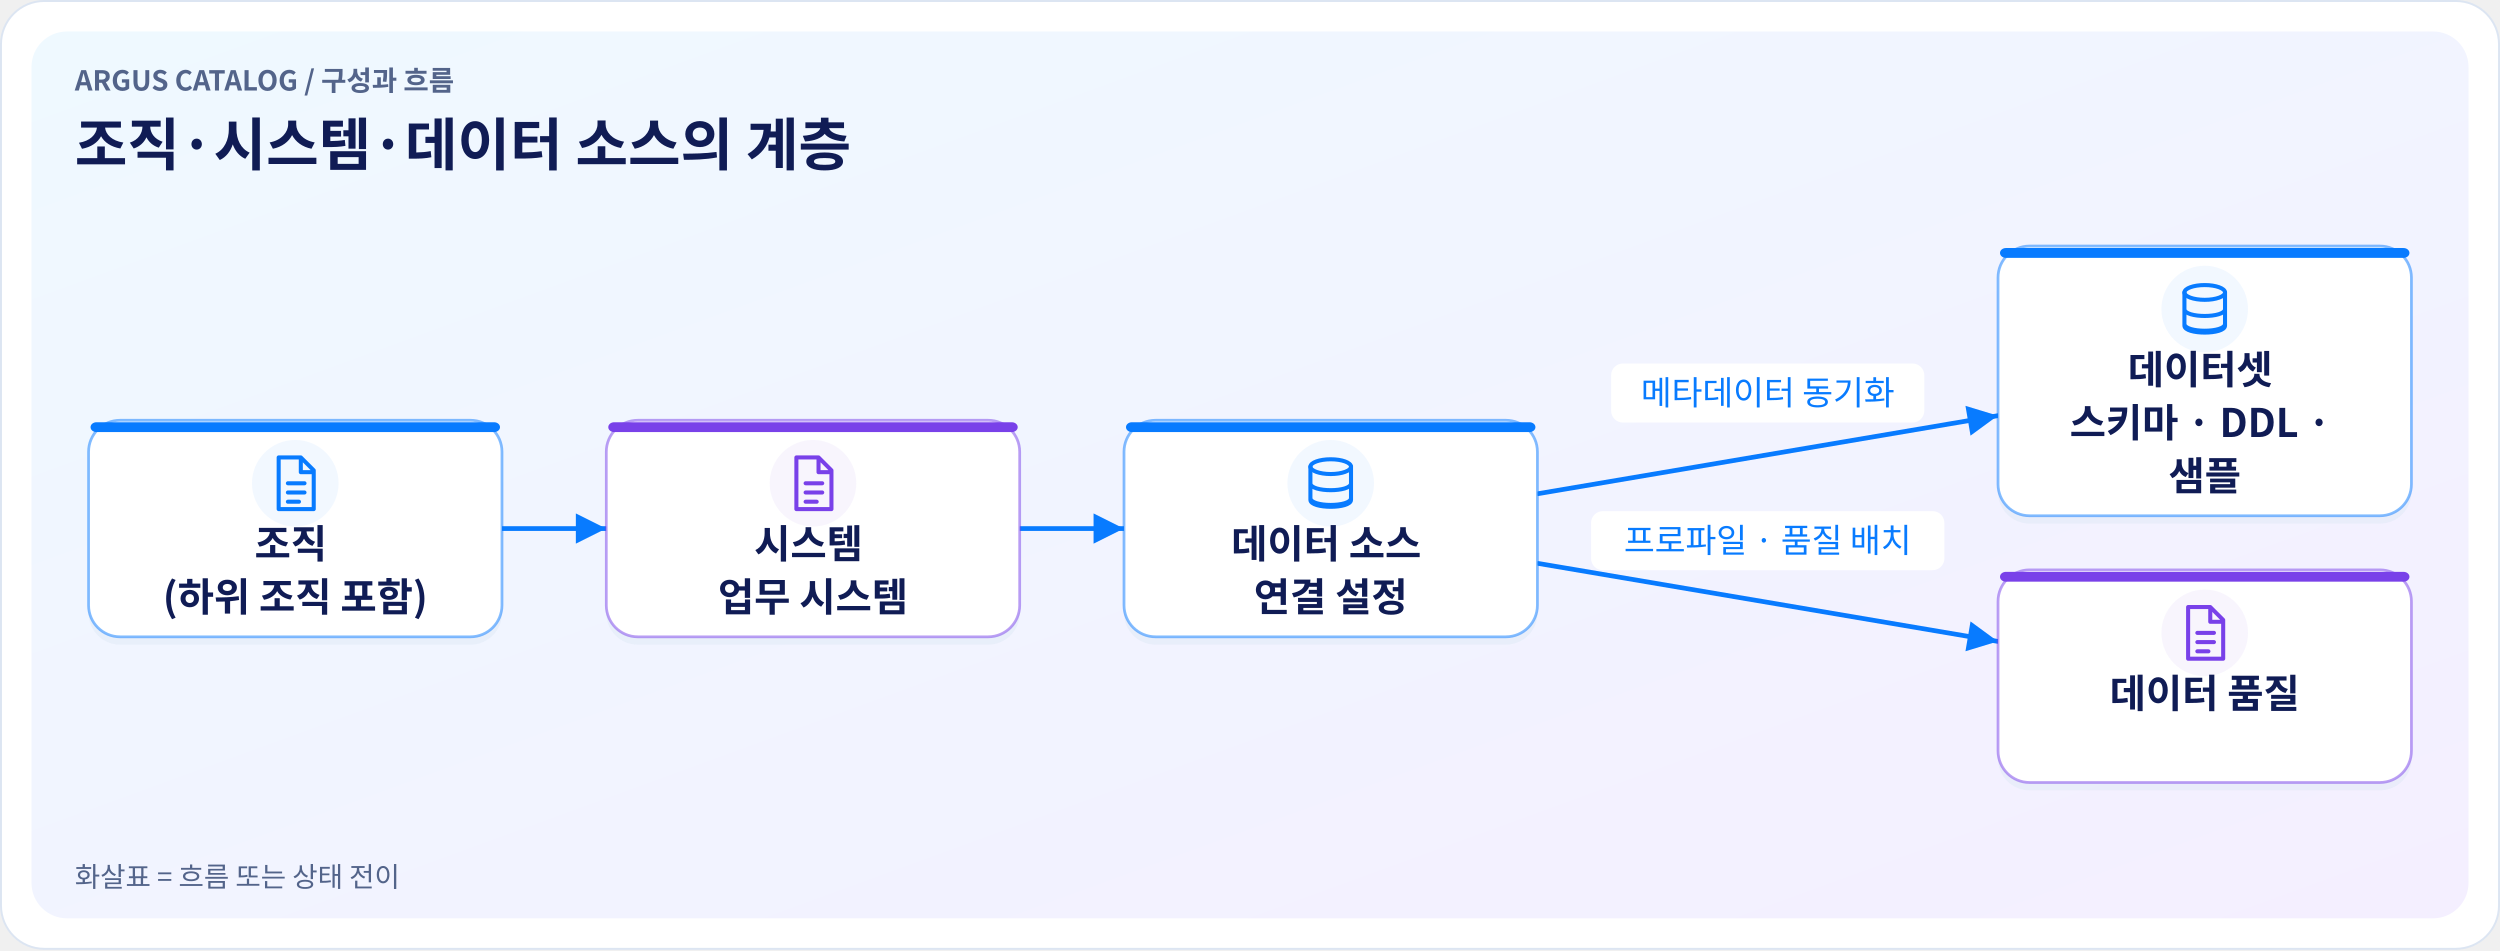
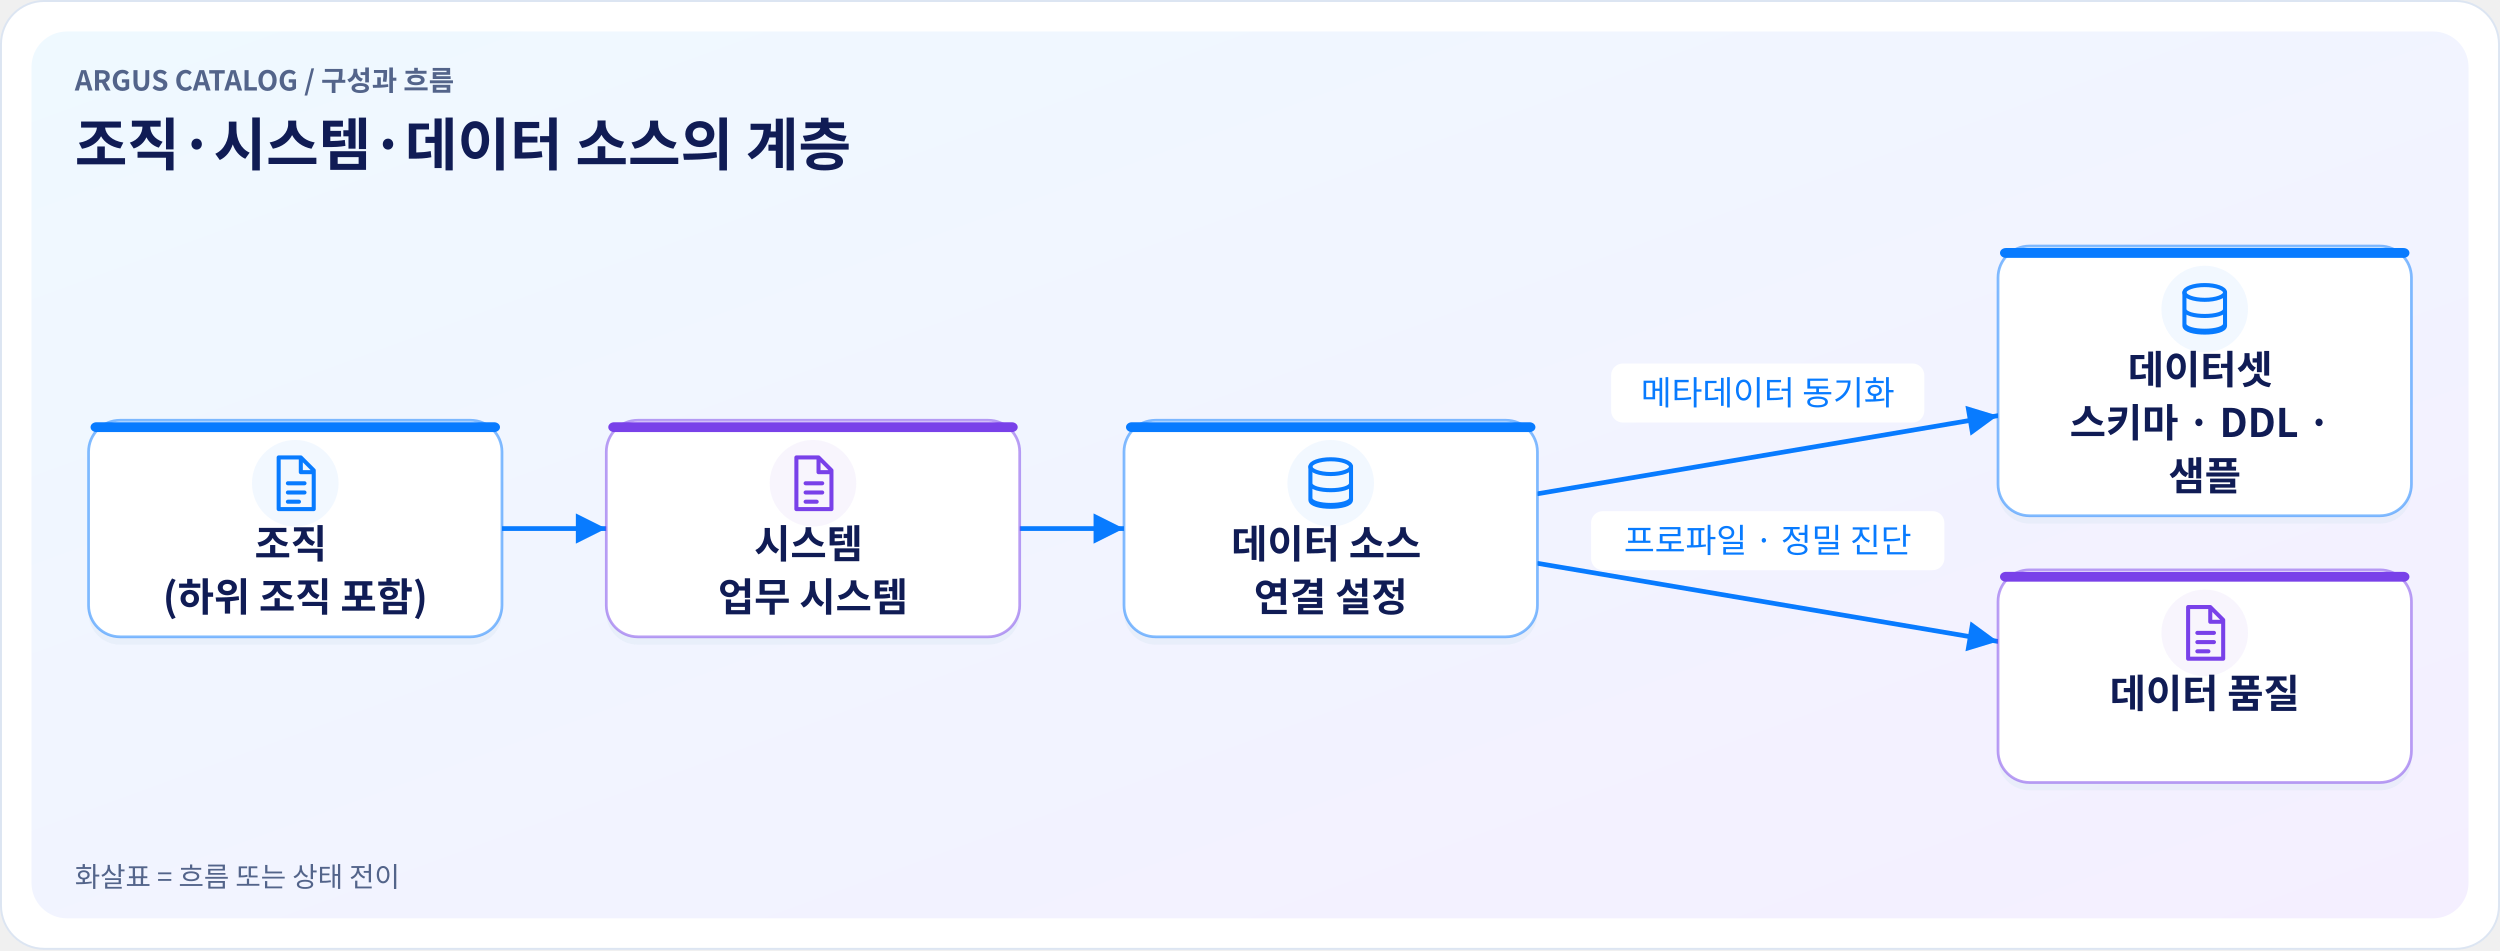
<svg xmlns="http://www.w3.org/2000/svg" width="1270" height="483" viewBox="0 0 1270 483" role="img" aria-labelledby="title desc">
  <defs>
    <linearGradient id="panel" x2="1" y2="1">
      <stop stop-color="#eff9ff" />
      <stop offset="1" stop-color="#f4efff" />
    </linearGradient>
    <marker id="arrow-blue" viewBox="0 0 10 10" refX="9" refY="5" markerWidth="8" markerHeight="8" orient="auto-start-reverse">
      <path d="M1 1 9 5 1 9Z" fill="#087bff" />
    </marker>
    <marker id="back-blue" viewBox="0 0 10 10" refX="1" refY="5" markerWidth="8" markerHeight="8" orient="auto">
      <path d="M9 1 1 5 9 9Z" fill="#087bff" />
    </marker>
    <marker id="arrow-purple" viewBox="0 0 10 10" refX="9" refY="5" markerWidth="8" markerHeight="8" orient="auto-start-reverse">
      <path d="M1 1 9 5 1 9Z" fill="#7941e9" />
    </marker>
    <marker id="back-purple" viewBox="0 0 10 10" refX="1" refY="5" markerWidth="8" markerHeight="8" orient="auto">
      <path d="M9 1 1 5 9 9Z" fill="#7941e9" />
    </marker>
    <marker id="arrow-teal" viewBox="0 0 10 10" refX="9" refY="5" markerWidth="8" markerHeight="8" orient="auto-start-reverse">
      <path d="M1 1 9 5 1 9Z" fill="#009eaa" />
    </marker>
    <marker id="back-teal" viewBox="0 0 10 10" refX="1" refY="5" markerWidth="8" markerHeight="8" orient="auto">
      <path d="M9 1 1 5 9 9Z" fill="#009eaa" />
    </marker>
    <marker id="arrow-red" viewBox="0 0 10 10" refX="9" refY="5" markerWidth="8" markerHeight="8" orient="auto-start-reverse">
      <path d="M1 1 9 5 1 9Z" fill="#d84b65" />
    </marker>
    <marker id="back-red" viewBox="0 0 10 10" refX="1" refY="5" markerWidth="8" markerHeight="8" orient="auto">
      <path d="M9 1 1 5 9 9Z" fill="#d84b65" />
    </marker>
  </defs>
  <g font-family="Noto Sans CJK KR, Noto Sans KR, sans-serif">
    <rect x="0.5" y="0.5" width="1269" height="481.5" rx="22" fill="white" stroke="#dce5f2" />
    <rect x="16" y="16" width="1238" height="450.5" rx="18" fill="url(#panel)" stroke="none" />
    <text x="38" y="46" fill="#53648a" font-size="14" font-weight="600" text-anchor="start">
      <tspan x="38" dy="0">ARGUS CATALOG  /  구성과 흐름</tspan>
    </text>
    <text x="38" y="84" fill="#101c55" font-size="29" font-weight="700" text-anchor="start">
      <tspan x="38" dy="0">조직·시스템·데이터 소스의 계층</tspan>
    </text>
    <path d="M255.28 268.5 C269.49 268.5 284.13 268.5 298.5 268.5 L307.89 268.5" fill="none" stroke="#087bff" stroke-width="2.4" stroke-linejoin="round" stroke-linecap="round" marker-end="url(#arrow-blue)" />
    <path d="M518.28 268.5 C532.49 268.5 547.13 268.5 561.5 268.5 L570.89 268.5" fill="none" stroke="#087bff" stroke-width="2.4" stroke-linejoin="round" stroke-linecap="round" marker-end="url(#arrow-blue)" />
    <path d="M781.47 250.77 C848.89 239.33 936.58 224.45 1005.68 212.73 L1014.88 211.17" fill="none" stroke="#087bff" stroke-width="2.4" stroke-linejoin="round" stroke-linecap="round" marker-end="url(#arrow-blue)" />
    <rect x="818.45" y="184.66" width="159.1" height="30" rx="6" fill="#ffffff" stroke="none" />
    <text x="898" y="205.66" fill="#087bff" font-size="17" font-weight="500" text-anchor="middle">
      <tspan x="898" dy="0">메타데이터 동기화</tspan>
    </text>
    <path d="M781.47 286.23 C848.89 297.67 936.58 312.55 1005.68 324.27 L1014.88 325.83" fill="none" stroke="#087bff" stroke-width="2.4" stroke-linejoin="round" stroke-linecap="round" marker-end="url(#arrow-blue)" />
    <rect x="808.25" y="259.66" width="179.5" height="30" rx="6" fill="#ffffff" stroke="none" />
    <text x="898" y="280.66" fill="#087bff" font-size="17" font-weight="500" text-anchor="middle">
-       <tspan x="898" dy="0">프로파일 · 품질 배치</tspan>
+       <tspan x="898" dy="0">프로파일 · 정밀 진단</tspan>
    </text>
    <rect x="45" y="217.5" width="210" height="110" rx="16" fill="#dbe6f4" stroke="none" opacity=".42" />
    <rect x="45" y="213.5" width="210" height="110" rx="16" fill="#ffffff" stroke="#087bff80" stroke-width="1.4" />
    <rect x="46" y="214.5" width="208" height="5" rx="3" fill="#087bff" stroke="none" />
    <circle cx="150" cy="245.5" r="22" fill="#087bff0d" />
    <g transform="translate(135,230.5) scale(0.9375)" fill="none" stroke="#087bff" stroke-width="2.2" stroke-linecap="round" stroke-linejoin="round">
      <path d="M7 2h12l7 7v21H7Zm12 0v8h7M12 16h9m-9 5h9m-9 5h6" />
    </g>
    <text x="150" y="283.5" fill="#101c55" font-size="20" font-weight="600" text-anchor="middle">
      <tspan x="150" dy="0">조직</tspan>
      <tspan x="150" dy="27">(하위 조직 포함)</tspan>
    </text>
    <rect x="308" y="217.5" width="210" height="110" rx="16" fill="#dbe6f4" stroke="none" opacity=".42" />
    <rect x="308" y="213.5" width="210" height="110" rx="16" fill="#ffffff" stroke="#7941e980" stroke-width="1.4" />
    <rect x="309" y="214.5" width="208" height="5" rx="3" fill="#7941e9" stroke="none" />
    <circle cx="413" cy="245.5" r="22" fill="#7941e90d" />
    <g transform="translate(398,230.5) scale(0.9375)" fill="none" stroke="#7941e9" stroke-width="2.2" stroke-linecap="round" stroke-linejoin="round">
      <path d="M7 2h12l7 7v21H7Zm12 0v8h7M12 16h9m-9 5h9m-9 5h6" />
    </g>
    <text x="413" y="283.5" fill="#101c55" font-size="20" font-weight="600" text-anchor="middle">
      <tspan x="413" dy="0">시스템</tspan>
      <tspan x="413" dy="27">업무 시스템</tspan>
    </text>
    <rect x="571" y="217.5" width="210" height="110" rx="16" fill="#dbe6f4" stroke="none" opacity=".42" />
    <rect x="571" y="213.5" width="210" height="110" rx="16" fill="#ffffff" stroke="#087bff80" stroke-width="1.4" />
    <rect x="572" y="214.5" width="208" height="5" rx="3" fill="#087bff" stroke="none" />
    <circle cx="676" cy="245.5" r="22" fill="#087bff0d" />
    <g transform="translate(661,230.5) scale(0.9375)" fill="none" stroke="#087bff" stroke-width="2.2" stroke-linecap="round" stroke-linejoin="round">
      <ellipse cx="16" cy="7" rx="11" ry="4" />
      <path d="M5 7v18c0 5 22 5 22 0V7M5 16c0 5 22 5 22 0M5 24c0 5 22 5 22 0" />
    </g>
    <text x="676" y="283.5" fill="#101c55" font-size="20" font-weight="600" text-anchor="middle">
      <tspan x="676" dy="0">데이터 소스</tspan>
      <tspan x="676" dy="27">연결 설정</tspan>
    </text>
    <rect x="1015" y="129" width="210" height="137" rx="16" fill="#dbe6f4" stroke="none" opacity=".42" />
    <rect x="1015" y="125" width="210" height="137" rx="16" fill="#ffffff" stroke="#087bff80" stroke-width="1.4" />
    <rect x="1016" y="126" width="208" height="5" rx="3" fill="#087bff" stroke="none" />
    <circle cx="1120" cy="157" r="22" fill="#087bff0d" />
    <g transform="translate(1105,142) scale(0.9375)" fill="none" stroke="#087bff" stroke-width="2.2" stroke-linecap="round" stroke-linejoin="round">
      <ellipse cx="16" cy="7" rx="11" ry="4" />
      <path d="M5 7v18c0 5 22 5 22 0V7M5 16c0 5 22 5 22 0M5 24c0 5 22 5 22 0" />
    </g>
    <text x="1120" y="195" fill="#101c55" font-size="20" font-weight="600" text-anchor="middle">
      <tspan x="1120" dy="0">데이터셋</tspan>
      <tspan x="1120" dy="27">스키마 · DDL ·</tspan>
      <tspan x="1120" dy="27">샘플</tspan>
    </text>
    <rect x="1015" y="293.5" width="210" height="108" rx="16" fill="#dbe6f4" stroke="none" opacity=".42" />
    <rect x="1015" y="289.5" width="210" height="108" rx="16" fill="#ffffff" stroke="#7941e980" stroke-width="1.4" />
    <rect x="1016" y="290.5" width="208" height="5" rx="3" fill="#7941e9" stroke="none" />
    <circle cx="1120" cy="321.5" r="22" fill="#7941e90d" />
    <g transform="translate(1105,306.5) scale(0.9375)" fill="none" stroke="#7941e9" stroke-width="2.2" stroke-linecap="round" stroke-linejoin="round">
      <path d="M7 2h12l7 7v21H7Zm12 0v8h7M12 16h9m-9 5h9m-9 5h6" />
    </g>
    <text x="1120" y="359.5" fill="#101c55" font-size="20" font-weight="600" text-anchor="middle">
      <tspan x="1120" dy="0">데이터 품질</tspan>
    </text>
    <text x="38" y="450.5" fill="#53648a" font-size="14" font-weight="500" text-anchor="start">
      <tspan x="38" dy="0">화살표 = 흐름 또는 상태 전이</tspan>
    </text>
  </g>
</svg>
